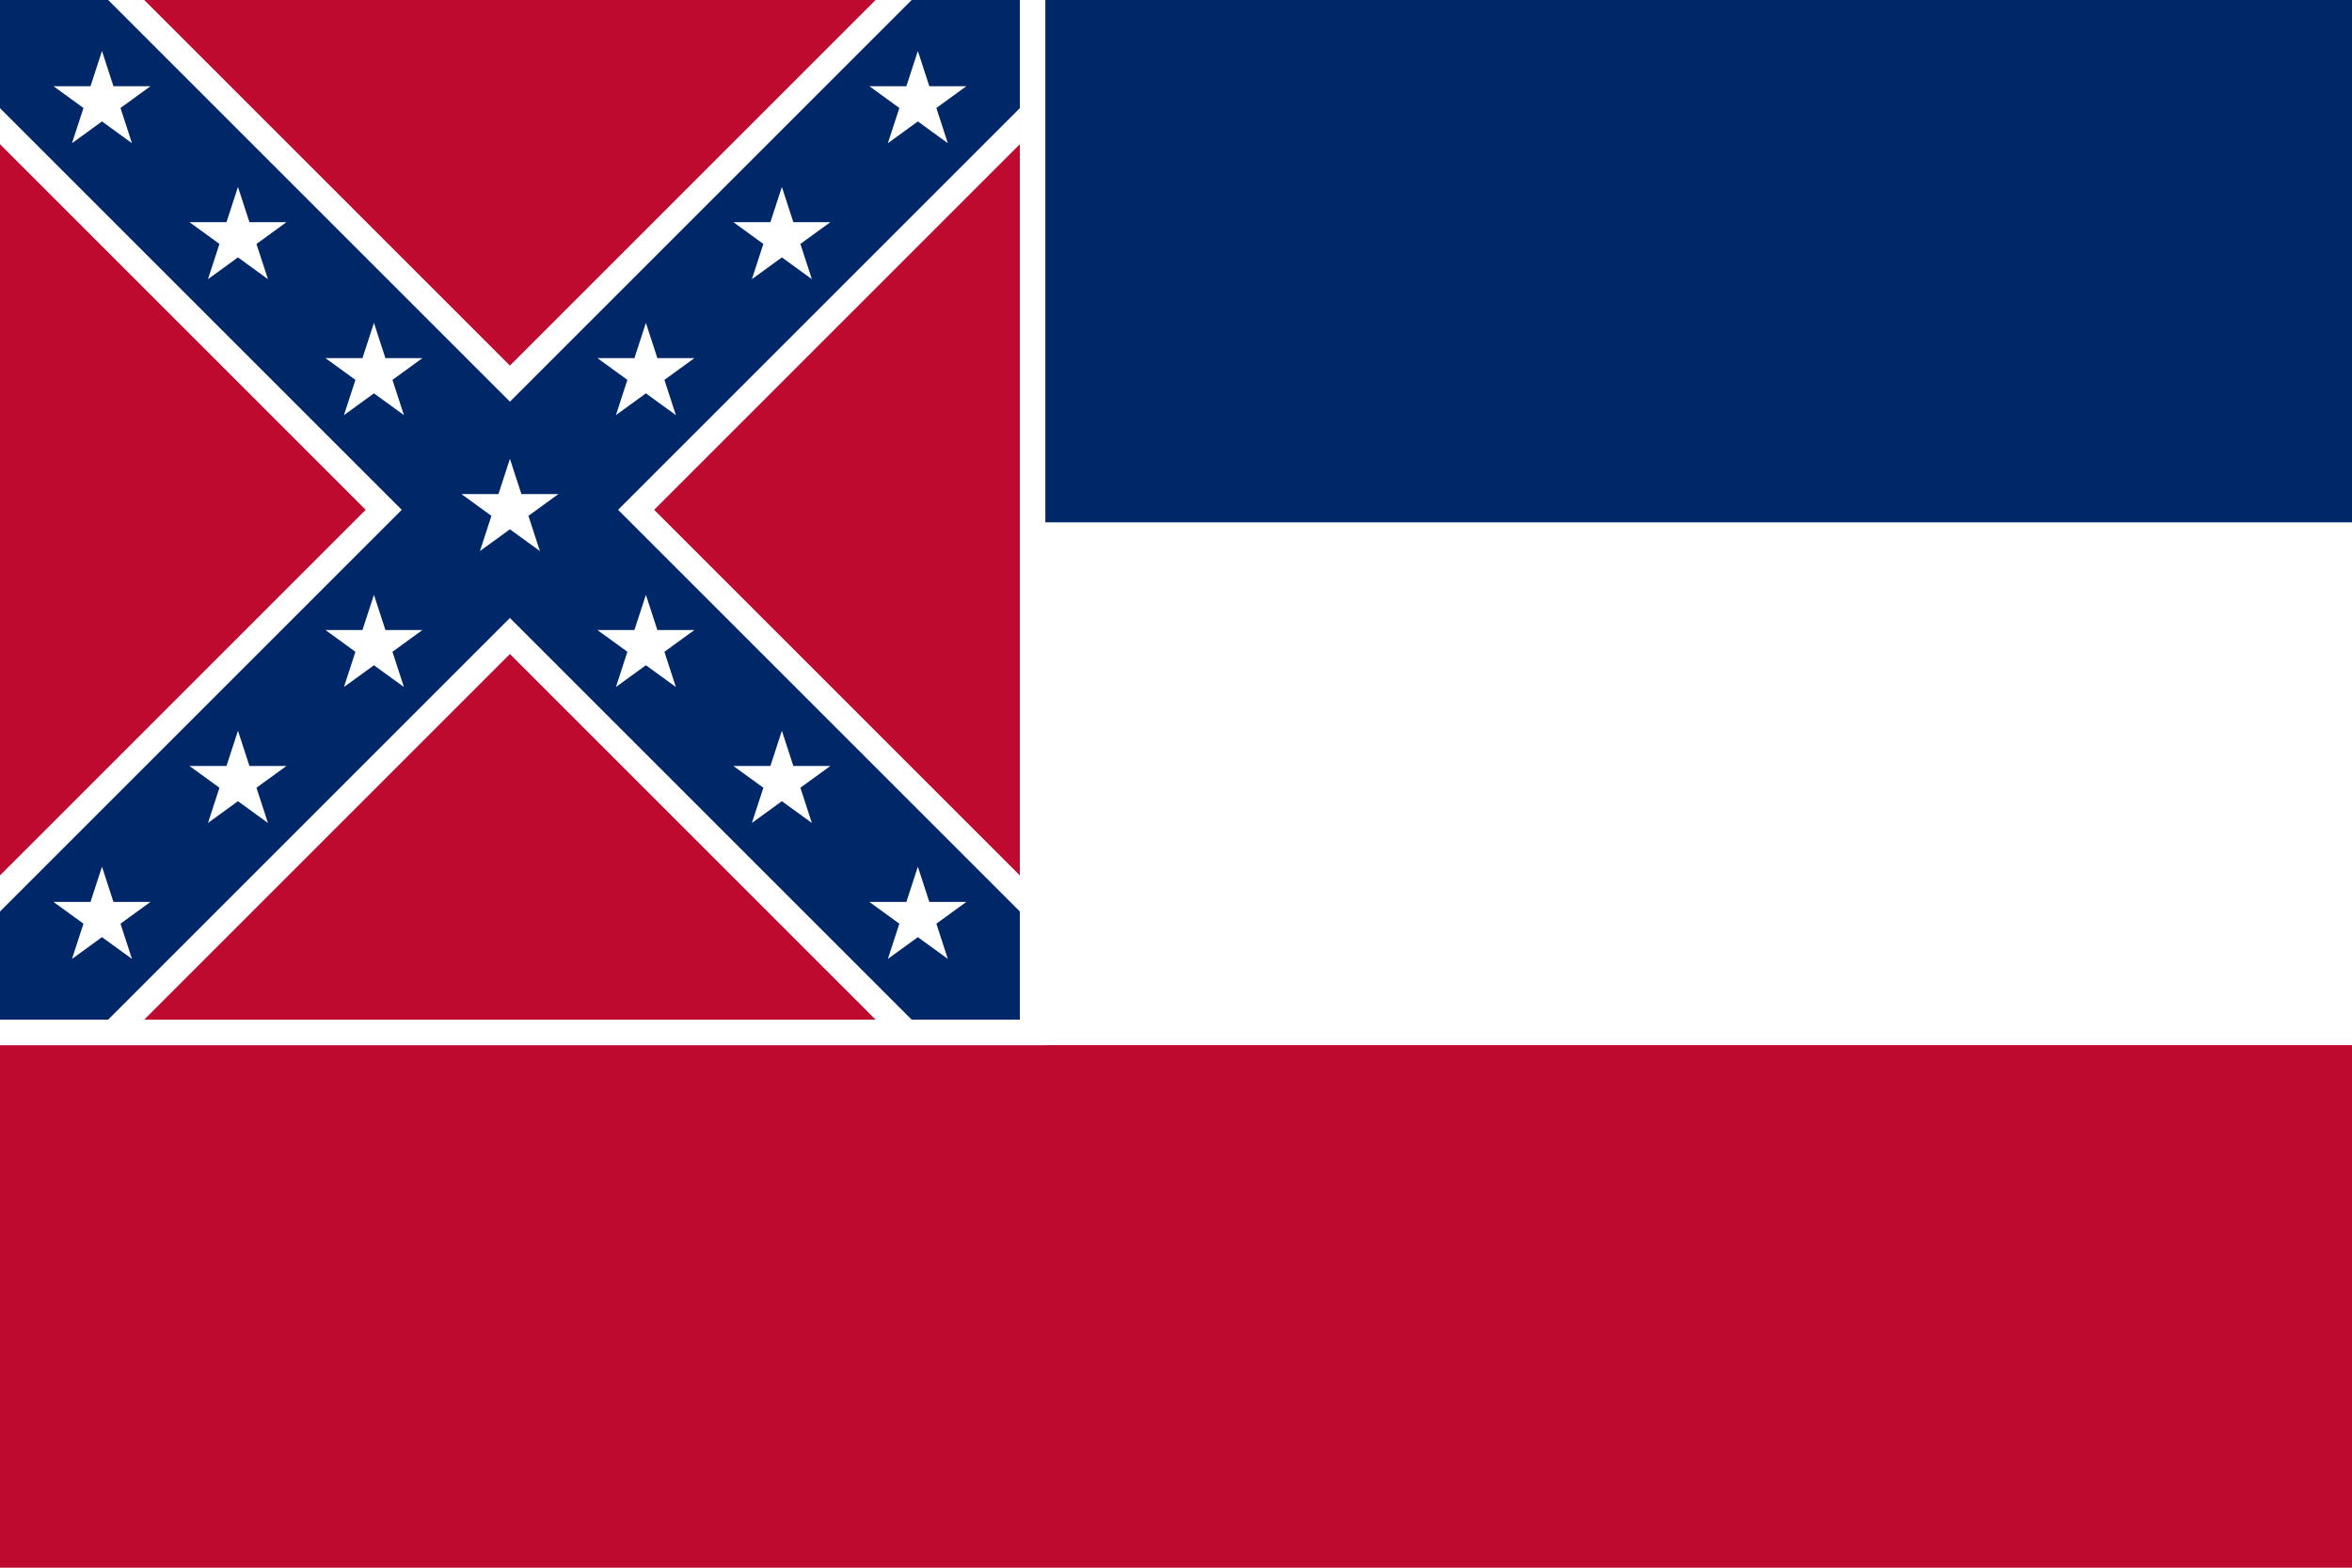
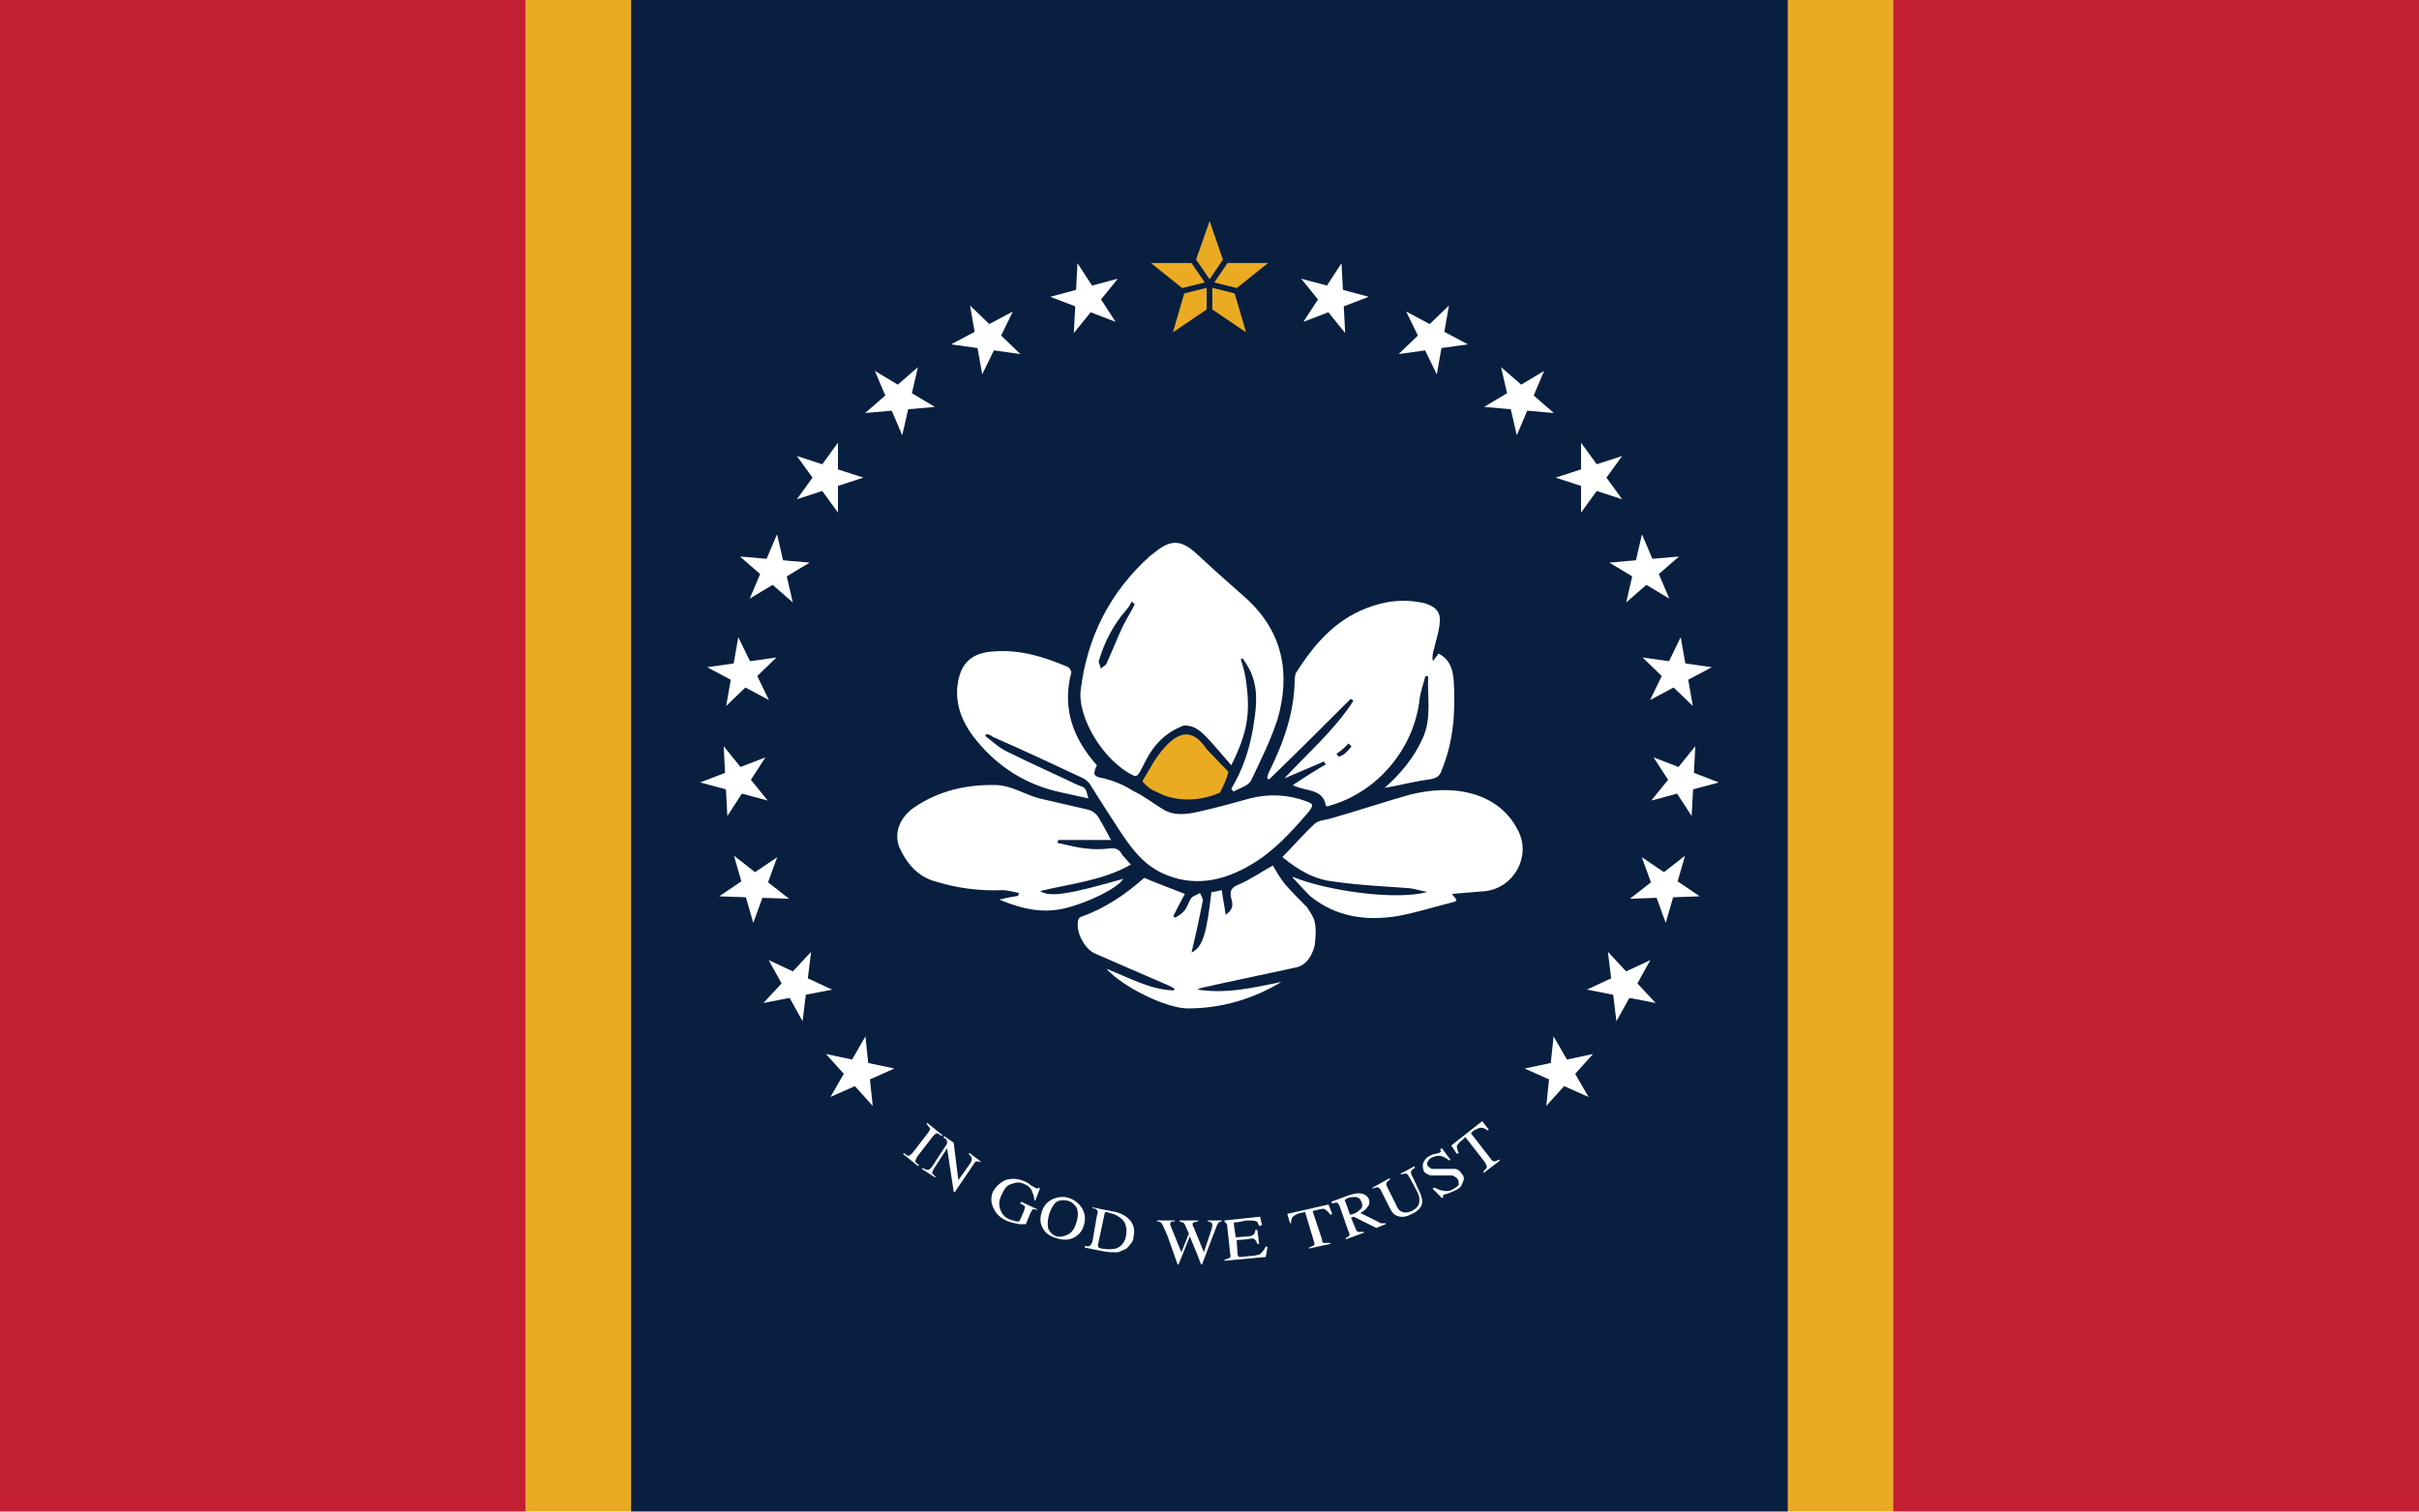
- <svg xmlns="http://www.w3.org/2000/svg" xmlns:xlink="http://www.w3.org/1999/xlink" version="1.1" width="540" height="360" viewBox="0 0 540 360">
+ <svg xmlns="http://www.w3.org/2000/svg" xmlns:xlink="http://www.w3.org/1999/xlink" version="1.1" width="576" height="360" viewBox="0 0 576 360">
  <style>
- .blue{fill:rgb(0,40,104);}
- .red{fill:rgb(191,10,48);}
+ .blue{fill:rgb(8,31,64);}
+ .red{fill:rgb(194,31,50);}
.white{fill:rgb(255,255,255);}
+ .yellow{fill:rgb(234,171,34);}
</style>
  <defs>
+     <path id="magnolia" d="M -0.222 0.162 C -0.214 0.16 -0.208 0.159 -0.202 0.158 C -0.202 0.157 -0.202 0.156 -0.201 0.155 C -0.207 0.154 -0.213 0.152 -0.219 0.152 C -0.243 0.153 -0.266 0.15 -0.289 0.143 C -0.308 0.138 -0.32 0.124 -0.328 0.106 C -0.333 0.092 -0.328 0.077 -0.314 0.066 C -0.287 0.047 -0.257 0.04 -0.224 0.041 C -0.208 0.042 -0.195 0.051 -0.18 0.055 C -0.163 0.059 -0.145 0.063 -0.128 0.067 C -0.124 0.068 -0.12 0.071 -0.118 0.074 C -0.113 0.082 -0.109 0.09 -0.104 0.099 C -0.123 0.099 -0.142 0.099 -0.16 0.099 C -0.16 0.1 -0.16 0.101 -0.161 0.102 C -0.151 0.104 -0.141 0.107 -0.13 0.108 C -0.123 0.109 -0.114 0.109 -0.106 0.108 C -0.099 0.107 -0.095 0.109 -0.092 0.115 C -0.089 0.118 -0.087 0.121 -0.083 0.125 C -0.113 0.142 -0.146 0.145 -0.179 0.153 C -0.168 0.16 -0.147 0.156 -0.091 0.14 C -0.097 0.15 -0.128 0.165 -0.152 0.171 C -0.176 0.177 -0.198 0.172 -0.222 0.162 Z M -0.069 0.139 C -0.055 0.145 -0.041 0.15 -0.026 0.156 C -0.03 0.163 -0.034 0.171 -0.038 0.179 C -0.038 0.18 -0.037 0.181 -0.036 0.181 C -0.033 0.179 -0.029 0.177 -0.026 0.173 C -0.023 0.169 -0.022 0.164 -0.019 0.16 C -0.017 0.158 -0.013 0.157 -0.01 0.155 C -0.009 0.158 -0.007 0.16 -0.007 0.163 C -0.009 0.173 -0.011 0.182 -0.013 0.192 C -0.015 0.201 -0.017 0.209 -0.019 0.218 C -0.007 0.212 -0.003 0.198 0.002 0.154 C 0.005 0.154 0.008 0.153 0.013 0.152 C 0.014 0.161 0.016 0.169 0.017 0.178 C 0.025 0.173 0.025 0.167 0.023 0.161 C 0.021 0.153 0.023 0.149 0.031 0.146 C 0.043 0.141 0.054 0.133 0.067 0.126 C 0.071 0.133 0.075 0.14 0.08 0.146 C 0.087 0.154 0.095 0.162 0.103 0.17 C 0.106 0.175 0.11 0.18 0.111 0.185 C 0.113 0.194 0.112 0.203 0.111 0.211 C 0.108 0.222 0.102 0.232 0.09 0.234 C 0.062 0.24 0.034 0.246 0.006 0.252 C -2.9999763E-4 0.254 -0.007 0.254 -0.013 0.257 C 0.017 0.262 0.047 0.255 0.076 0.249 C 0.046 0.267 0.013 0.277 -0.023 0.277 C -0.045 0.277 -0.091 0.255 -0.109 0.235 C -0.084 0.245 -0.063 0.257 -0.038 0.258 C -0.037 0.257 -0.037 0.256 -0.037 0.256 C -0.039 0.255 -0.042 0.253 -0.045 0.252 C -0.07 0.241 -0.096 0.23 -0.121 0.219 C -0.132 0.214 -0.141 0.197 -0.139 0.185 C -0.139 0.183 -0.137 0.18 -0.135 0.18 C -0.11 0.171 -0.088 0.156 -0.069 0.139 Z M 0.088 0.138 C 0.125 0.153 0.197 0.163 0.23 0.154 C 0.225 0.153 0.218 0.151 0.212 0.15 C 0.186 0.148 0.159 0.147 0.132 0.143 C 0.111 0.141 0.094 0.131 0.077 0.117 C 0.089 0.105 0.1 0.092 0.111 0.082 C 0.115 0.078 0.123 0.078 0.129 0.076 C 0.157 0.068 0.184 0.059 0.212 0.051 C 0.233 0.046 0.255 0.044 0.277 0.05 C 0.299 0.056 0.316 0.069 0.326 0.089 C 0.34 0.116 0.322 0.149 0.292 0.153 C 0.281 0.154 0.269 0.155 0.256 0.156 C 0.258 0.158 0.259 0.16 0.261 0.162 C 0.26 0.163 0.26 0.163 0.26 0.164 C 0.24 0.169 0.221 0.175 0.201 0.179 C 0.167 0.185 0.134 0.181 0.106 0.158 C 0.1 0.152 0.094 0.145 0.088 0.139 Z M 0.228 -0.074 C 0.226 -0.066 0.223 -0.058 0.222 -0.05 C 0.216 0.003 0.177 0.049 0.126 0.063 C 0.125 0.064 0.124 0.063 0.123 0.063 C 0.12 0.044 0.101 0.048 0.088 0.041 C 0.1 0.033 0.111 0.026 0.123 0.019 C 0.122 0.018 0.121 0.017 0.121 0.016 C 0.107 0.022 0.093 0.028 0.079 0.034 C 0.104 0.007 0.132 -0.017 0.152 -0.048 C 0.151 -0.049 0.15 -0.05 0.149 -0.05 C 0.121 -0.022 0.092 0.007 0.063 0.035 C 0.062 0.035 0.062 0.034 0.061 0.034 C 0.061 0.032 0.062 0.03 0.062 0.029 C 0.078 -0.003 0.09 -0.036 0.09 -0.072 C 0.09 -0.073 0.091 -0.076 0.091 -0.077 C 0.11 -0.107 0.132 -0.133 0.166 -0.146 C 0.186 -0.154 0.207 -0.156 0.228 -0.151 C 0.24 -0.147 0.245 -0.141 0.243 -0.128 C 0.242 -0.12 0.239 -0.111 0.237 -0.102 C 0.236 -0.099 0.235 -0.095 0.236 -0.09 C 0.238 -0.093 0.24 -0.095 0.242 -0.098 C 0.254 -0.092 0.257 -0.081 0.258 -0.07 C 0.26 -0.037 0.258 -0.005 0.245 0.026 C 0.243 0.032 0.239 0.034 0.232 0.035 C 0.217 0.037 0.202 0.041 0.185 0.044 C 0.202 0.029 0.216 0.012 0.225 -0.008 C 0.235 -0.029 0.23 -0.052 0.231 -0.074 C 0.23 -0.074 0.229 -0.074 0.228 -0.074 Z M 0.134 0.008 C 0.135 0.009 0.136 0.01 0.136 0.011 C 0.142 0.01 0.146 0.005 0.15 9.999983E-5 C 0.149 -8.0000015E-4 0.148 -0.002 0.147 -0.003 C 0.143 0.001 0.139 0.005 0.134 0.008 Z M -0.237 -0.011 C -0.229 -0.005 -0.222 0.002 -0.213 0.006 C -0.189 0.018 -0.164 0.029 -0.139 0.041 C -0.131 0.044 -0.131 0.043 -0.128 0.055 C -0.141 0.052 -0.152 0.05 -0.164 0.047 C -0.199 0.038 -0.228 0.018 -0.25 -0.011 C -0.262 -0.027 -0.269 -0.046 -0.266 -0.066 C -0.263 -0.087 -0.252 -0.098 -0.231 -0.1 C -0.202 -0.103 -0.176 -0.095 -0.15 -0.084 C -0.148 -0.083 -0.146 -0.08 -0.146 -0.078 C -0.156 -0.04 -0.144 -0.008 -0.119 0.02 C -0.124 0.031 -0.122 0.032 -0.111 0.034 C -0.1 0.037 -0.09 0.041 -0.081 0.047 C -0.07 0.052 -0.06 0.06 -0.05 0.066 C -0.038 0.074 -0.024 0.072 -0.011 0.069 C 0.007 0.065 0.025 0.06 0.043 0.055 C 0.063 0.05 0.083 0.051 0.102 0.058 C 0.11 0.061 0.11 0.062 0.105 0.069 C 0.087 0.09 0.068 0.111 0.044 0.125 C 0.014 0.143 -0.018 0.149 -0.05 0.134 C -0.071 0.124 -0.083 0.107 -0.095 0.089 C -0.106 0.072 -0.117 0.055 -0.127 0.039 C -0.129 0.037 -0.131 0.035 -0.133 0.034 C -0.165 0.019 -0.197 0.004 -0.229 -0.01 C -0.231 -0.012 -0.233 -0.012 -0.235 -0.013 C -0.236 -0.012 -0.237 -0.012 -0.237 -0.011 Z M 0.038 -0.157 C 0.021 -0.172 0.004 -0.187 -0.012 -0.202 C -0.03 -0.219 -0.041 -0.219 -0.059 -0.204 C -0.06 -0.203 -0.062 -0.202 -0.063 -0.201 C -0.105 -0.163 -0.129 -0.116 -0.136 -0.06 C -0.14 -0.031 -0.112 0.016 -0.08 0.031 C -0.07 0.036 -0.07 -0.006 -0.027 -0.022 C -0.011 -0.022 -0.005 -0.012 0.023 0.02 C 0.04 -0.014 0.044 -0.035 0.038 -0.073 C 0.037 -0.079 0.035 -0.086 0.033 -0.092 L 0.035 -0.093 C 0.039 -0.087 0.043 -0.081 0.045 -0.075 C 0.052 -0.056 0.049 -0.038 0.046 -0.019 C 0.042 0.004 0.035 0.025 0.023 0.045 C 0.024 0.046 0.025 0.047 0.025 0.048 C 0.032 0.044 0.041 0.042 0.044 0.036 C 0.054 0.015 0.065 -0.007 0.072 -0.029 C 0.086 -0.078 0.077 -0.122 0.038 -0.157 Z M -0.092 -0.126 C -0.098 -0.113 -0.103 -0.1 -0.109 -0.087 C -0.11 -0.085 -0.113 -0.084 -0.115 -0.082 C -0.115 -0.085 -0.117 -0.087 -0.117 -0.09 C -0.111 -0.11 -0.102 -0.128 -0.088 -0.144 C -0.085 -0.147 -0.084 -0.15 -0.082 -0.153 C -0.081 -0.152 -0.08 -0.151 -0.079 -0.15 C -0.083 -0.142 -0.088 -0.134 -0.092 -0.126 Z" />
+     <path id="magnolia2" d="M -0.071 0.037 L -0.058 0.015 C -0.039 -0.013 -0.021 -0.024 -0.003 0.003 L 0.02 0.027 C 0.018 0.035 0.015 0.041 0.011 0.049 C -0.014 0.06 -0.04 0.057 -0.054 0.049 C -0.059 0.047 -0.064 0.045 -0.071 0.037 Z" />
    <path id="star" d="M 0.0 -1.0 L 0.225 -0.309 L 0.951 -0.309 L 0.363 0.118 L 0.588 0.809 L 0.0 0.382 L -0.588 0.809 L -0.363 0.118 L -0.951 -0.309 L -0.225 -0.309 Z" />
+     <path id="star2" d="M 0.218 -0.374 L 0.002 -1 L -0.218 -0.374 L 0.002 -0.054 Z M -0.41 0.176 L -0.595 0.809 L -0.046 0.437 V 0.085 L -0.41 0.176 Z M -0.293 -0.318 H -0.951 L -0.444 0.089 L -0.077 -0.002 Z M 0.444 0.089 L 0.951 -0.318 H 0.293 L 0.077 -0.002 L 0.444 0.089 Z M 0.409 0.176 L 0.046 0.085 V 0.437 L 0.595 0.809 Z" />
+     <path id="text" d="M 0.258 0.416 L 0.291 0.39 L 0.298 0.399 L 0.297 0.4 C 0.294 0.398 0.292 0.397 0.29 0.397 C 0.288 0.397 0.286 0.398 0.282 0.4 L 0.279 0.403 L 0.3 0.43 C 0.301 0.432 0.303 0.433 0.304 0.433 C 0.305 0.433 0.307 0.432 0.309 0.431 L 0.31 0.432 L 0.293 0.445 L 0.292 0.444 C 0.294 0.442 0.296 0.44 0.296 0.439 C 0.296 0.438 0.295 0.436 0.294 0.434 L 0.273 0.407 L 0.27 0.41 C 0.267 0.412 0.265 0.415 0.264 0.416 C 0.264 0.418 0.264 0.42 0.266 0.424 L 0.264 0.425 Z M 0.24 0.461 C 0.243 0.462 0.246 0.464 0.248 0.464 C 0.253 0.465 0.257 0.465 0.261 0.462 C 0.263 0.461 0.265 0.459 0.266 0.458 C 0.266 0.456 0.266 0.454 0.265 0.452 C 0.263 0.45 0.262 0.449 0.259 0.448 C 0.258 0.448 0.255 0.448 0.25 0.448 L 0.242 0.448 C 0.24 0.448 0.238 0.448 0.236 0.448 C 0.233 0.447 0.231 0.446 0.229 0.444 C 0.228 0.441 0.227 0.438 0.228 0.435 C 0.229 0.432 0.231 0.429 0.235 0.427 C 0.237 0.426 0.239 0.425 0.241 0.425 C 0.244 0.424 0.245 0.424 0.245 0.424 C 0.246 0.423 0.247 0.423 0.247 0.422 C 0.247 0.422 0.247 0.421 0.246 0.42 L 0.248 0.419 L 0.257 0.431 L 0.256 0.432 C 0.252 0.429 0.248 0.427 0.245 0.427 C 0.242 0.427 0.239 0.428 0.237 0.429 C 0.235 0.43 0.234 0.431 0.233 0.433 C 0.232 0.435 0.232 0.436 0.233 0.438 C 0.234 0.439 0.236 0.44 0.237 0.441 C 0.239 0.441 0.241 0.441 0.244 0.441 L 0.252 0.441 C 0.257 0.441 0.261 0.441 0.263 0.441 C 0.266 0.442 0.268 0.444 0.269 0.446 C 0.272 0.449 0.272 0.452 0.27 0.456 C 0.269 0.459 0.267 0.462 0.262 0.464 C 0.26 0.465 0.258 0.466 0.255 0.467 C 0.253 0.468 0.251 0.468 0.251 0.468 C 0.25 0.469 0.249 0.469 0.249 0.47 C 0.249 0.47 0.249 0.471 0.25 0.471 L 0.248 0.472 L 0.238 0.462 Z M 0.192 0.451 L 0.193 0.452 C 0.19 0.454 0.189 0.455 0.189 0.456 C 0.188 0.457 0.189 0.459 0.19 0.461 L 0.199 0.479 C 0.2 0.482 0.202 0.485 0.204 0.486 C 0.207 0.488 0.211 0.488 0.216 0.486 C 0.221 0.483 0.224 0.48 0.224 0.475 C 0.224 0.473 0.224 0.47 0.222 0.466 L 0.214 0.451 C 0.212 0.448 0.211 0.446 0.21 0.446 C 0.209 0.446 0.207 0.446 0.204 0.447 L 0.204 0.446 L 0.219 0.438 L 0.219 0.44 C 0.217 0.441 0.215 0.443 0.215 0.444 C 0.215 0.445 0.215 0.447 0.217 0.45 L 0.224 0.465 C 0.226 0.469 0.227 0.473 0.227 0.476 C 0.227 0.481 0.223 0.486 0.216 0.489 C 0.209 0.493 0.203 0.493 0.198 0.49 C 0.196 0.489 0.194 0.486 0.192 0.482 L 0.183 0.464 C 0.182 0.462 0.181 0.461 0.18 0.461 C 0.179 0.46 0.177 0.461 0.174 0.462 L 0.174 0.461 Z M 0.145 0.515 C 0.147 0.514 0.149 0.513 0.149 0.512 C 0.15 0.511 0.149 0.509 0.148 0.507 L 0.139 0.481 C 0.138 0.479 0.137 0.477 0.136 0.477 C 0.135 0.477 0.133 0.477 0.131 0.478 L 0.13 0.476 L 0.149 0.469 C 0.152 0.468 0.156 0.467 0.159 0.467 C 0.164 0.467 0.168 0.469 0.17 0.473 C 0.171 0.476 0.171 0.479 0.169 0.481 C 0.167 0.484 0.165 0.486 0.161 0.488 L 0.181 0.498 C 0.182 0.499 0.183 0.499 0.184 0.499 C 0.185 0.499 0.186 0.499 0.188 0.499 L 0.188 0.5 L 0.178 0.504 L 0.154 0.492 L 0.151 0.493 L 0.156 0.505 C 0.157 0.507 0.157 0.508 0.159 0.508 C 0.16 0.509 0.161 0.508 0.164 0.508 L 0.165 0.509 L 0.146 0.516 Z M 0.16 0.485 C 0.163 0.483 0.164 0.48 0.162 0.476 C 0.161 0.473 0.159 0.471 0.155 0.471 C 0.153 0.471 0.151 0.471 0.148 0.472 C 0.146 0.473 0.145 0.473 0.145 0.474 C 0.144 0.474 0.144 0.475 0.145 0.476 L 0.15 0.49 C 0.155 0.489 0.158 0.487 0.16 0.485 Z M 0.083 0.489 L 0.127 0.479 L 0.131 0.489 L 0.129 0.49 C 0.127 0.487 0.125 0.485 0.123 0.484 C 0.122 0.483 0.118 0.484 0.114 0.485 L 0.11 0.486 L 0.12 0.516 C 0.12 0.519 0.121 0.52 0.122 0.52 C 0.123 0.52 0.125 0.52 0.129 0.52 L 0.129 0.521 L 0.106 0.526 L 0.106 0.525 C 0.109 0.524 0.111 0.523 0.112 0.522 C 0.112 0.521 0.112 0.52 0.111 0.517 L 0.102 0.487 L 0.097 0.488 C 0.093 0.489 0.09 0.491 0.089 0.492 C 0.088 0.493 0.087 0.495 0.087 0.499 L 0.086 0.499 Z M 0.016 0.538 C 0.019 0.537 0.021 0.536 0.022 0.536 C 0.022 0.535 0.023 0.534 0.022 0.531 L 0.019 0.503 C 0.019 0.5 0.018 0.499 0.017 0.498 C 0.016 0.498 0.016 0.498 0.016 0.497 L 0.016 0.496 L 0.054 0.492 L 0.056 0.501 L 0.053 0.502 C 0.052 0.499 0.051 0.497 0.05 0.497 C 0.048 0.496 0.045 0.496 0.04 0.496 L 0.029 0.498 C 0.028 0.498 0.027 0.498 0.027 0.498 C 0.026 0.498 0.026 0.499 0.026 0.5 L 0.028 0.514 L 0.041 0.513 C 0.044 0.513 0.046 0.512 0.047 0.511 C 0.048 0.51 0.049 0.508 0.049 0.506 L 0.051 0.506 L 0.053 0.521 L 0.051 0.521 C 0.05 0.518 0.049 0.517 0.048 0.516 C 0.047 0.515 0.045 0.515 0.041 0.516 L 0.029 0.517 L 0.03 0.533 C 0.031 0.534 0.031 0.535 0.032 0.535 C 0.034 0.535 0.036 0.535 0.042 0.534 C 0.047 0.534 0.051 0.533 0.054 0.532 C 0.056 0.53 0.058 0.528 0.06 0.524 L 0.062 0.524 L 0.06 0.535 L 0.016 0.539 Z M -0.037 0.496 V 0.497 C -0.038 0.497 -0.039 0.497 -0.04 0.497 C -0.041 0.498 -0.042 0.498 -0.042 0.5 C -0.042 0.5 -0.042 0.501 -0.042 0.501 C -0.041 0.501 -0.041 0.502 -0.041 0.503 L -0.03 0.53 L -0.022 0.51 L -0.026 0.501 C -0.027 0.499 -0.028 0.498 -0.029 0.498 C -0.03 0.498 -0.031 0.497 -0.032 0.497 V 0.496 H -0.012 V 0.497 C -0.014 0.497 -0.016 0.498 -0.016 0.498 C -0.018 0.498 -0.018 0.499 -0.018 0.5 C -0.018 0.501 -0.018 0.501 -0.018 0.501 C -0.018 0.501 -0.018 0.502 -0.017 0.503 L -0.006 0.53 L 0.002 0.506 C 0.002 0.505 0.003 0.503 0.003 0.502 C 0.003 0.502 0.003 0.501 0.003 0.501 C 0.003 0.499 0.002 0.498 0.001 0.498 C 3.9997906E-4 0.497 -6.00021E-4 0.497 -0.002 0.497 V 0.496 L 0.013 0.496 V 0.497 C 0.012 0.497 0.01 0.498 0.01 0.498 C 0.009 0.499 0.009 0.5 0.008 0.501 L -2.142042E-8 0.522 L -0.003 0.53 L -0.008 0.543 H -0.009 L -0.012 0.535 L -0.021 0.513 L -0.033 0.543 H -0.034 L -0.039 0.529 L -0.045 0.512 C -0.048 0.505 -0.05 0.501 -0.051 0.499 C -0.052 0.498 -0.054 0.497 -0.056 0.497 V 0.496 Z M -0.133 0.523 C -0.13 0.524 -0.129 0.524 -0.128 0.523 C -0.127 0.523 -0.126 0.521 -0.125 0.519 L -0.12 0.49 C -0.119 0.488 -0.119 0.486 -0.12 0.485 C -0.121 0.484 -0.122 0.483 -0.125 0.483 L -0.125 0.482 L -0.105 0.486 C -0.098 0.487 -0.093 0.489 -0.089 0.492 C -0.082 0.497 -0.079 0.504 -0.081 0.513 C -0.081 0.516 -0.082 0.519 -0.085 0.522 C -0.087 0.525 -0.089 0.527 -0.093 0.528 C -0.095 0.529 -0.097 0.53 -0.099 0.53 C -0.103 0.53 -0.107 0.53 -0.113 0.529 L -0.133 0.525 Z M -0.118 0.525 C -0.118 0.525 -0.116 0.526 -0.115 0.526 C -0.109 0.527 -0.104 0.527 -0.1 0.526 C -0.094 0.524 -0.09 0.519 -0.089 0.512 C -0.088 0.505 -0.089 0.499 -0.093 0.495 C -0.096 0.492 -0.101 0.489 -0.107 0.488 C -0.109 0.487 -0.11 0.487 -0.111 0.487 C -0.112 0.488 -0.112 0.488 -0.112 0.489 L -0.119 0.522 C -0.119 0.524 -0.119 0.524 -0.118 0.525 Z M -0.167 0.473 C -0.162 0.471 -0.156 0.47 -0.15 0.472 C -0.144 0.474 -0.139 0.478 -0.136 0.483 C -0.133 0.488 -0.132 0.494 -0.134 0.501 C -0.136 0.508 -0.14 0.512 -0.146 0.515 C -0.151 0.517 -0.157 0.517 -0.163 0.515 C -0.17 0.513 -0.175 0.51 -0.178 0.504 C -0.181 0.499 -0.181 0.493 -0.179 0.487 C -0.177 0.48 -0.173 0.476 -0.167 0.473 Z M -0.172 0.505 C -0.17 0.509 -0.167 0.512 -0.163 0.513 C -0.159 0.514 -0.155 0.513 -0.151 0.511 C -0.147 0.509 -0.144 0.505 -0.142 0.498 C -0.14 0.492 -0.14 0.486 -0.142 0.482 C -0.144 0.479 -0.147 0.476 -0.151 0.475 C -0.155 0.474 -0.159 0.474 -0.163 0.476 C -0.166 0.478 -0.169 0.483 -0.171 0.489 C -0.173 0.496 -0.173 0.501 -0.172 0.505 Z M -0.19 0.459 C -0.188 0.46 -0.186 0.461 -0.186 0.461 C -0.185 0.462 -0.184 0.462 -0.184 0.462 C -0.183 0.462 -0.183 0.461 -0.182 0.461 L -0.181 0.462 L -0.186 0.475 L -0.187 0.474 C -0.187 0.471 -0.188 0.468 -0.189 0.466 C -0.19 0.462 -0.193 0.459 -0.198 0.457 C -0.202 0.455 -0.206 0.455 -0.211 0.457 C -0.216 0.458 -0.219 0.462 -0.222 0.469 C -0.225 0.475 -0.225 0.48 -0.223 0.485 C -0.221 0.49 -0.218 0.493 -0.213 0.495 C -0.212 0.495 -0.211 0.496 -0.21 0.496 C -0.209 0.496 -0.208 0.496 -0.207 0.497 C -0.205 0.497 -0.204 0.497 -0.203 0.497 C -0.203 0.496 -0.202 0.496 -0.202 0.495 L -0.198 0.486 C -0.197 0.483 -0.197 0.482 -0.197 0.481 C -0.198 0.48 -0.199 0.479 -0.202 0.478 L -0.201 0.476 L -0.184 0.484 L -0.184 0.485 C -0.186 0.484 -0.187 0.484 -0.188 0.484 C -0.189 0.484 -0.19 0.486 -0.191 0.488 L -0.196 0.5 C -0.197 0.5 -0.199 0.5 -0.203 0.5 C -0.208 0.499 -0.212 0.498 -0.215 0.497 C -0.222 0.494 -0.227 0.49 -0.23 0.484 C -0.233 0.478 -0.234 0.472 -0.231 0.465 C -0.228 0.46 -0.224 0.456 -0.218 0.453 C -0.212 0.451 -0.205 0.451 -0.198 0.454 C -0.195 0.455 -0.192 0.457 -0.19 0.459 Z M -0.306 0.44 C -0.303 0.442 -0.301 0.442 -0.3 0.442 C -0.299 0.442 -0.297 0.44 -0.295 0.437 L -0.28 0.414 L -0.28 0.412 C -0.28 0.411 -0.281 0.41 -0.281 0.409 C -0.282 0.409 -0.283 0.408 -0.284 0.407 L -0.283 0.406 L -0.273 0.413 L -0.268 0.453 L -0.256 0.436 C -0.254 0.433 -0.253 0.431 -0.254 0.429 C -0.254 0.428 -0.255 0.427 -0.257 0.425 L -0.256 0.424 L -0.243 0.434 L -0.243 0.434 C -0.246 0.433 -0.247 0.433 -0.249 0.433 C -0.25 0.433 -0.251 0.435 -0.253 0.438 L -0.272 0.466 L -0.273 0.465 L -0.28 0.419 L -0.293 0.439 C -0.295 0.442 -0.296 0.444 -0.296 0.446 C -0.295 0.446 -0.294 0.448 -0.292 0.45 L -0.293 0.45 L -0.307 0.441 Z M -0.326 0.424 C -0.324 0.426 -0.322 0.427 -0.321 0.427 C -0.32 0.427 -0.319 0.426 -0.317 0.424 L -0.3 0.402 C -0.299 0.4 -0.298 0.399 -0.298 0.398 C -0.299 0.397 -0.3 0.395 -0.302 0.393 L -0.301 0.392 L -0.285 0.405 L -0.286 0.406 C -0.288 0.404 -0.29 0.403 -0.291 0.403 C -0.292 0.403 -0.293 0.404 -0.295 0.406 L -0.312 0.428 C -0.313 0.43 -0.314 0.432 -0.314 0.433 C -0.314 0.434 -0.312 0.435 -0.31 0.437 L -0.311 0.438 L -0.327 0.425 Z" />
  </defs>
  <g>
    <g>
-       <rect x="0" y="0" width="540" height="120" class="blue" />
-       <rect x="0" y="120" width="540" height="120" class="white" />
-       <rect x="0" y="240" width="540" height="120" class="red" />
+       <rect x="0" y="0" width="125.217" height="360" class="red" />
+       <rect x="125.217" y="0" width="25.044" height="360" class="yellow" />
+       <rect x="150.261" y="0" width="275.478" height="360" class="blue" />
+       <rect x="425.739" y="0" width="25.044" height="360" class="yellow" />
+       <rect x="450.783" y="0" width="125.217" height="360" class="red" />
    </g>
-     <rect x="0" y="0" width="240" height="240" class="white" />
-     <rect x="0" y="0" width="234.147" height="234.147" class="red" />
-     <path d="M 0 0 L 0 33.113 L 83.96 117.073 L 83.96 117.073 L 0 201.033 L 0 201.033 L 0 234.147 L 33.113 234.147 L 117.073 150.187 L 117.073 150.187 L 117.073 150.187 L 117.073 150.187 L 117.073 150.187 L 117.073 150.187 L 201.033 234.147 L 234.147 234.147 L 234.147 201.033 L 234.147 201.033 L 150.187 117.073 L 150.187 117.073 L 234.147 33.113 L 234.147 0 L 201.033 0 L 117.073 83.96 L 33.113 0 Z" class="white" />
-     <path d="M 0 0 L 0 24.835 L 92.238 117.073 L 92.238 117.073 L 0 209.311 L 0 234.147 L 24.835 234.147 L 117.073 141.908 L 117.073 141.908 L 209.311 234.147 L 234.147 234.147 L 234.147 209.311 L 141.908 117.073 L 141.908 117.073 L 234.147 24.835 L 234.147 0 L 209.311 0 L 117.073 92.238 L 117.073 92.238 L 24.835 0 Z" class="blue" />
-     <use xlink:href="#star" transform="translate(117.0733 117.0733) scale(11.7073 11.7073) rotate(0)" class="white" />
+     <use xlink:href="#star2" transform="translate(288 67.3043) scale(14.6504 14.6504) rotate(0)" class="yellow" />
    <g>
-       <use xlink:href="#star" transform="translate(85.8537 85.8537) scale(11.7073 11.7073) rotate(0)" class="white" />
-       <use xlink:href="#star" transform="translate(148.2928 85.8537) scale(11.7073 11.7073) rotate(0)" class="white" />
-       <use xlink:href="#star" transform="translate(85.8537 148.2928) scale(11.7073 11.7073) rotate(0)" class="white" />
-       <use xlink:href="#star" transform="translate(148.2928 148.2928) scale(11.7073 11.7073) rotate(0)" class="white" />
-       <use xlink:href="#star" transform="translate(54.6342 54.6342) scale(11.7073 11.7073) rotate(0)" class="white" />
-       <use xlink:href="#star" transform="translate(179.5123 54.6342) scale(11.7073 11.7073) rotate(0)" class="white" />
-       <use xlink:href="#star" transform="translate(54.6342 179.5123) scale(11.7073 11.7073) rotate(0)" class="white" />
-       <use xlink:href="#star" transform="translate(179.5123 179.5123) scale(11.7073 11.7073) rotate(0)" class="white" />
-       <use xlink:href="#star" transform="translate(23.4147 23.4147) scale(11.7073 11.7073) rotate(0)" class="white" />
-       <use xlink:href="#star" transform="translate(210.7319 23.4147) scale(11.7073 11.7073) rotate(0)" class="white" />
-       <use xlink:href="#star" transform="translate(23.4147 210.7319) scale(11.7073 11.7073) rotate(0)" class="white" />
-       <use xlink:href="#star" transform="translate(210.7319 210.7319) scale(11.7073 11.7073) rotate(0)" class="white" />
+       <use xlink:href="#star" transform="translate(317.1678 71.1444) scale(8.7565 8.7565) rotate(15)" class="white" />
+       <use xlink:href="#star" transform="translate(258.8322 71.1444) scale(8.7565 8.7565) rotate(-15)" class="white" />
+       <use xlink:href="#star" transform="translate(340.9074 80.4956) scale(8.7565 8.7565) rotate(28)" class="white" />
+       <use xlink:href="#star" transform="translate(235.0926 80.4956) scale(8.7565 8.7565) rotate(-28)" class="white" />
+       <use xlink:href="#star" transform="translate(361.935 94.9475) scale(8.7565 8.7565) rotate(41)" class="white" />
+       <use xlink:href="#star" transform="translate(214.065 94.9475) scale(8.7565 8.7565) rotate(-41)" class="white" />
+       <use xlink:href="#star" transform="translate(379.1727 113.7592) scale(8.7565 8.7565) rotate(54)" class="white" />
+       <use xlink:href="#star" transform="translate(196.8273 113.7592) scale(8.7565 8.7565) rotate(-54)" class="white" />
+       <use xlink:href="#star" transform="translate(391.7369 135.9663) scale(8.7565 8.7565) rotate(67)" class="white" />
+       <use xlink:href="#star" transform="translate(184.2631 135.9663) scale(8.7565 8.7565) rotate(-67)" class="white" />
+       <use xlink:href="#star" transform="translate(398.9836 160.4306) scale(8.7565 8.7565) rotate(80)" class="white" />
+       <use xlink:href="#star" transform="translate(177.0164 160.4306) scale(8.7565 8.7565) rotate(-80)" class="white" />
+       <use xlink:href="#star" transform="translate(400.5412 185.898) scale(8.7565 8.7565) rotate(93)" class="white" />
+       <use xlink:href="#star" transform="translate(175.4588 185.898) scale(8.7565 8.7565) rotate(-93)" class="white" />
+       <use xlink:href="#star" transform="translate(396.33 211.0631) scale(8.7565 8.7565) rotate(106)" class="white" />
+       <use xlink:href="#star" transform="translate(179.67 211.0631) scale(8.7565 8.7565) rotate(-106)" class="white" />
+       <use xlink:href="#star" transform="translate(386.5658 234.6359) scale(8.7565 8.7565) rotate(119)" class="white" />
+       <use xlink:href="#star" transform="translate(189.4342 234.6359) scale(8.7565 8.7565) rotate(-119)" class="white" />
+       <use xlink:href="#star" transform="translate(371.7492 255.4081) scale(8.7565 8.7565) rotate(132)" class="white" />
+       <use xlink:href="#star" transform="translate(204.2508 255.4081) scale(8.7565 8.7565) rotate(-132)" class="white" />
    </g>
+     <use xlink:href="#text" transform="translate(288 180) scale(223.1374 223.1374) rotate(0)" class="white" />
+     <use xlink:href="#magnolia" transform="translate(288 177.7461) scale(225.3913 225.3913) rotate(0)" class="white" />
+     <use xlink:href="#magnolia2" transform="translate(288 177.7461) scale(225.3913 225.3913) rotate(0)" class="yellow" />
  </g>
</svg>
